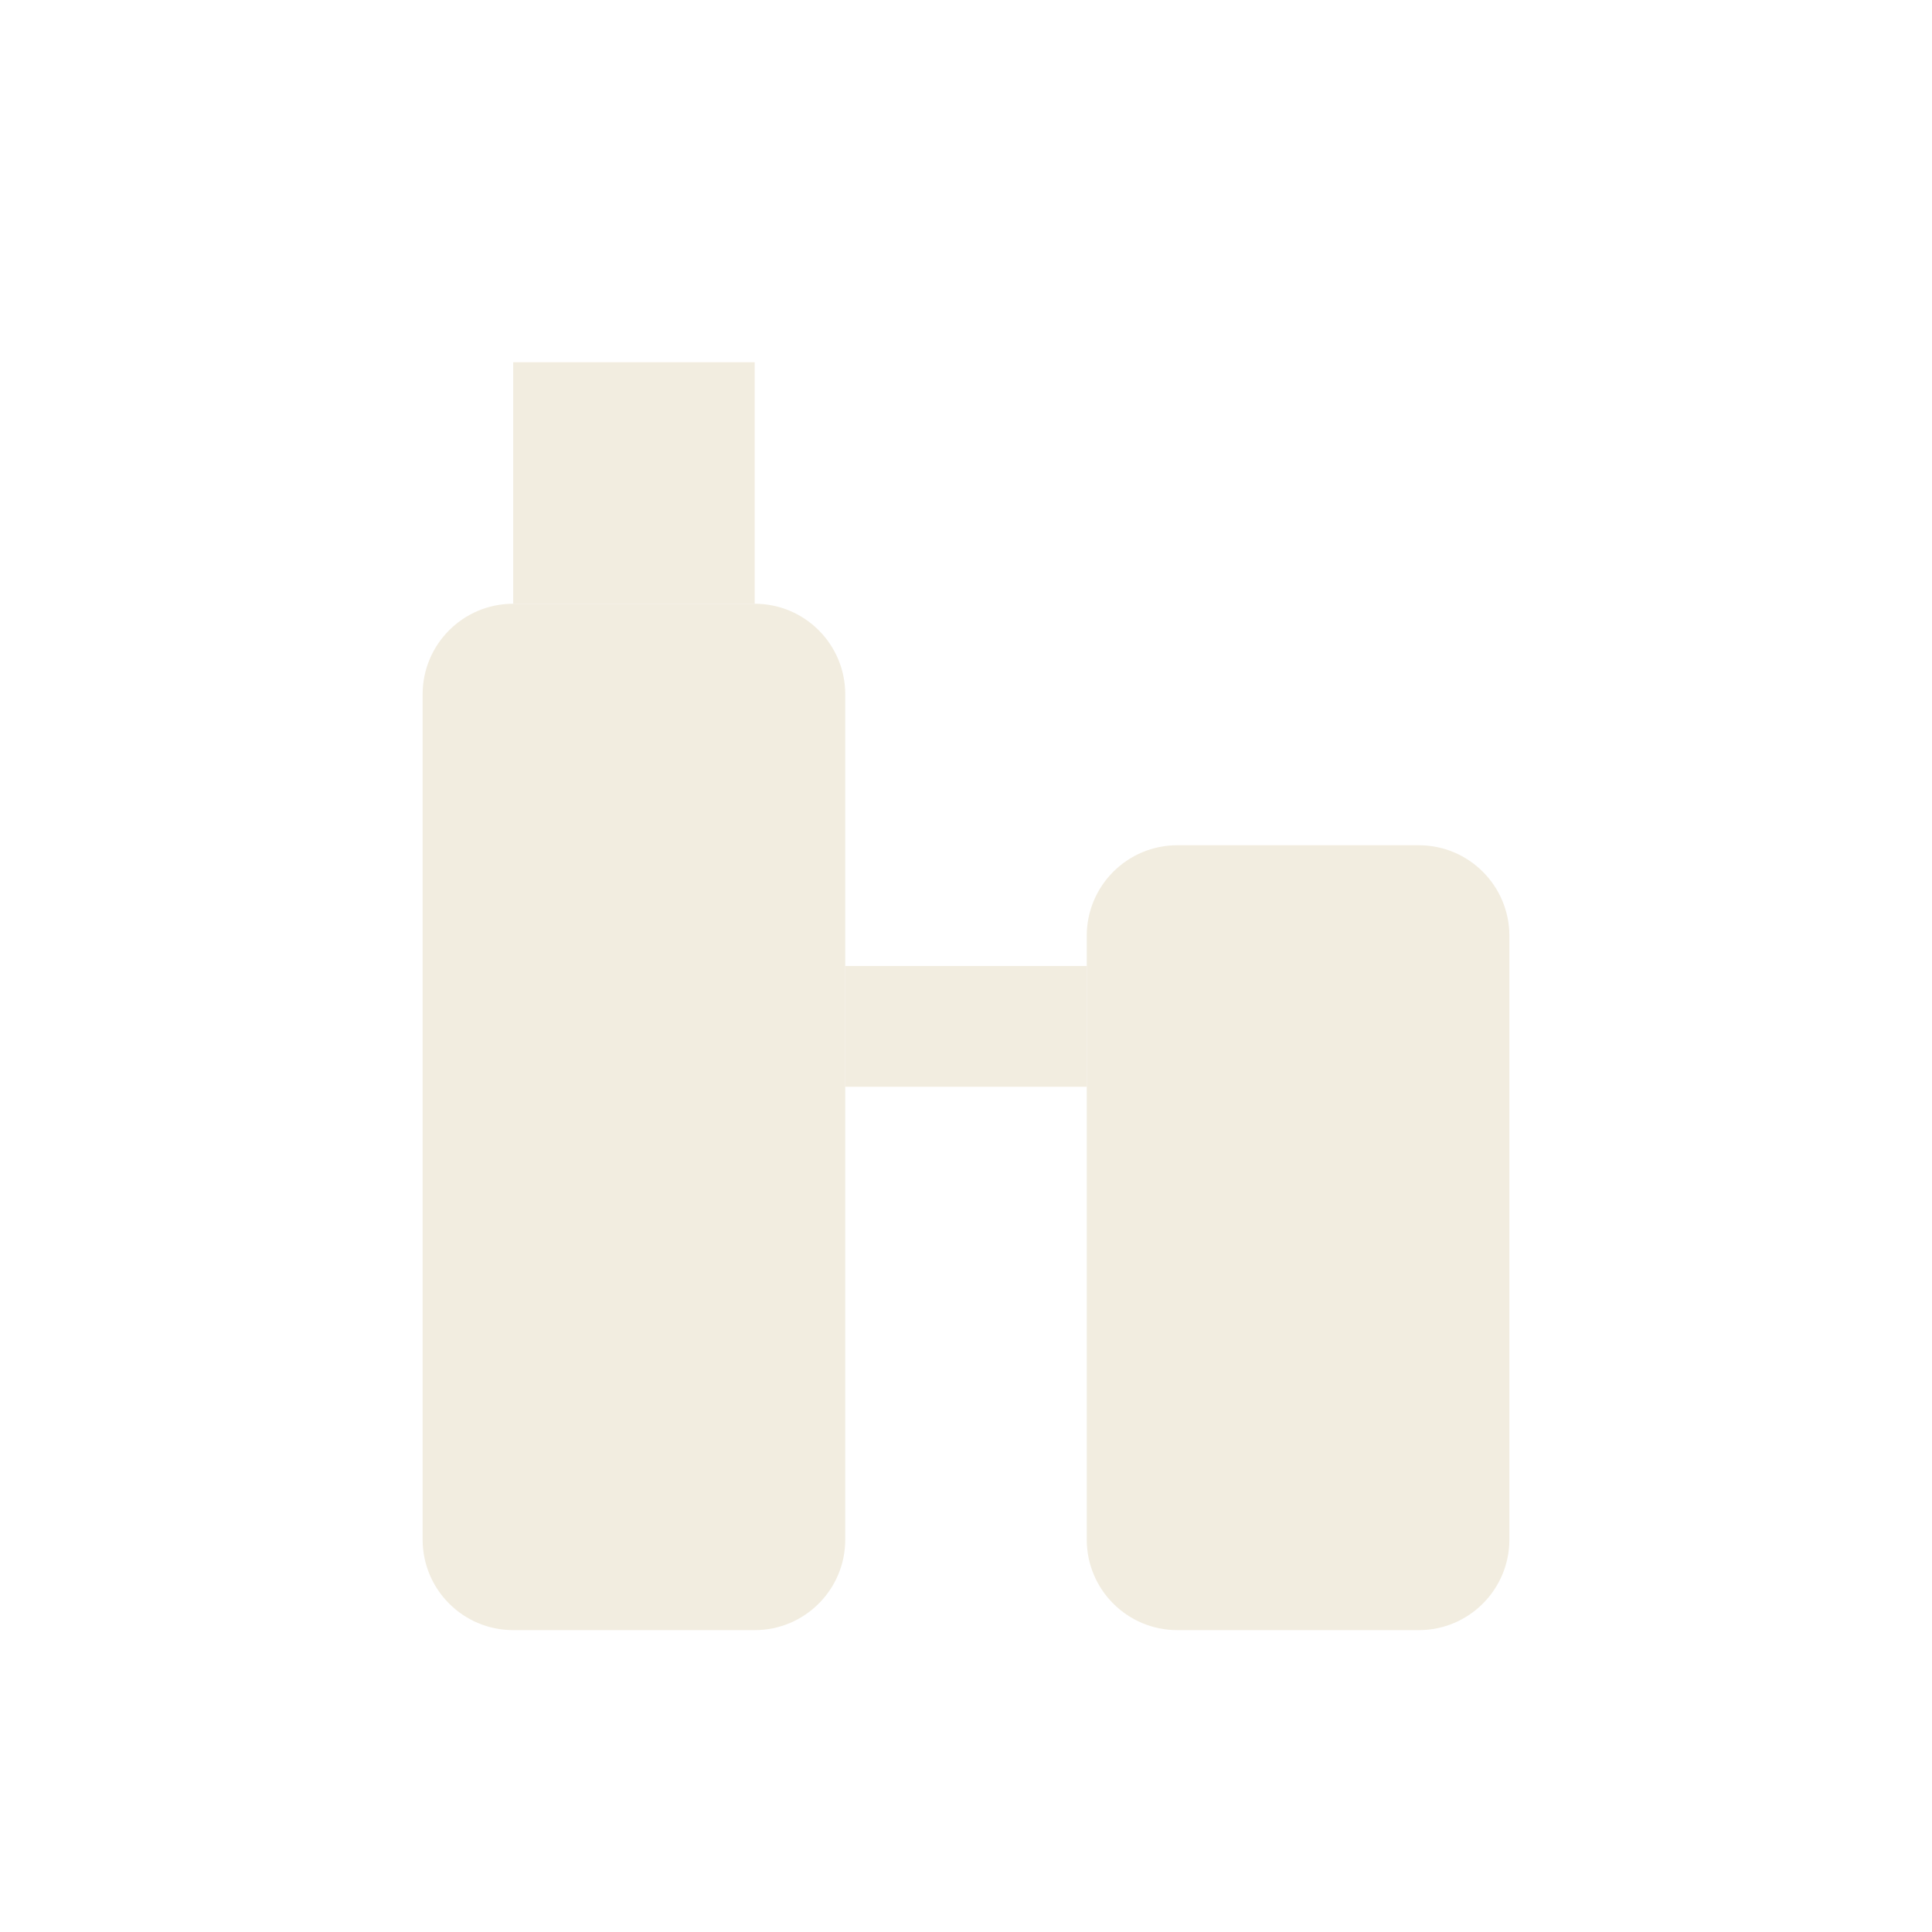
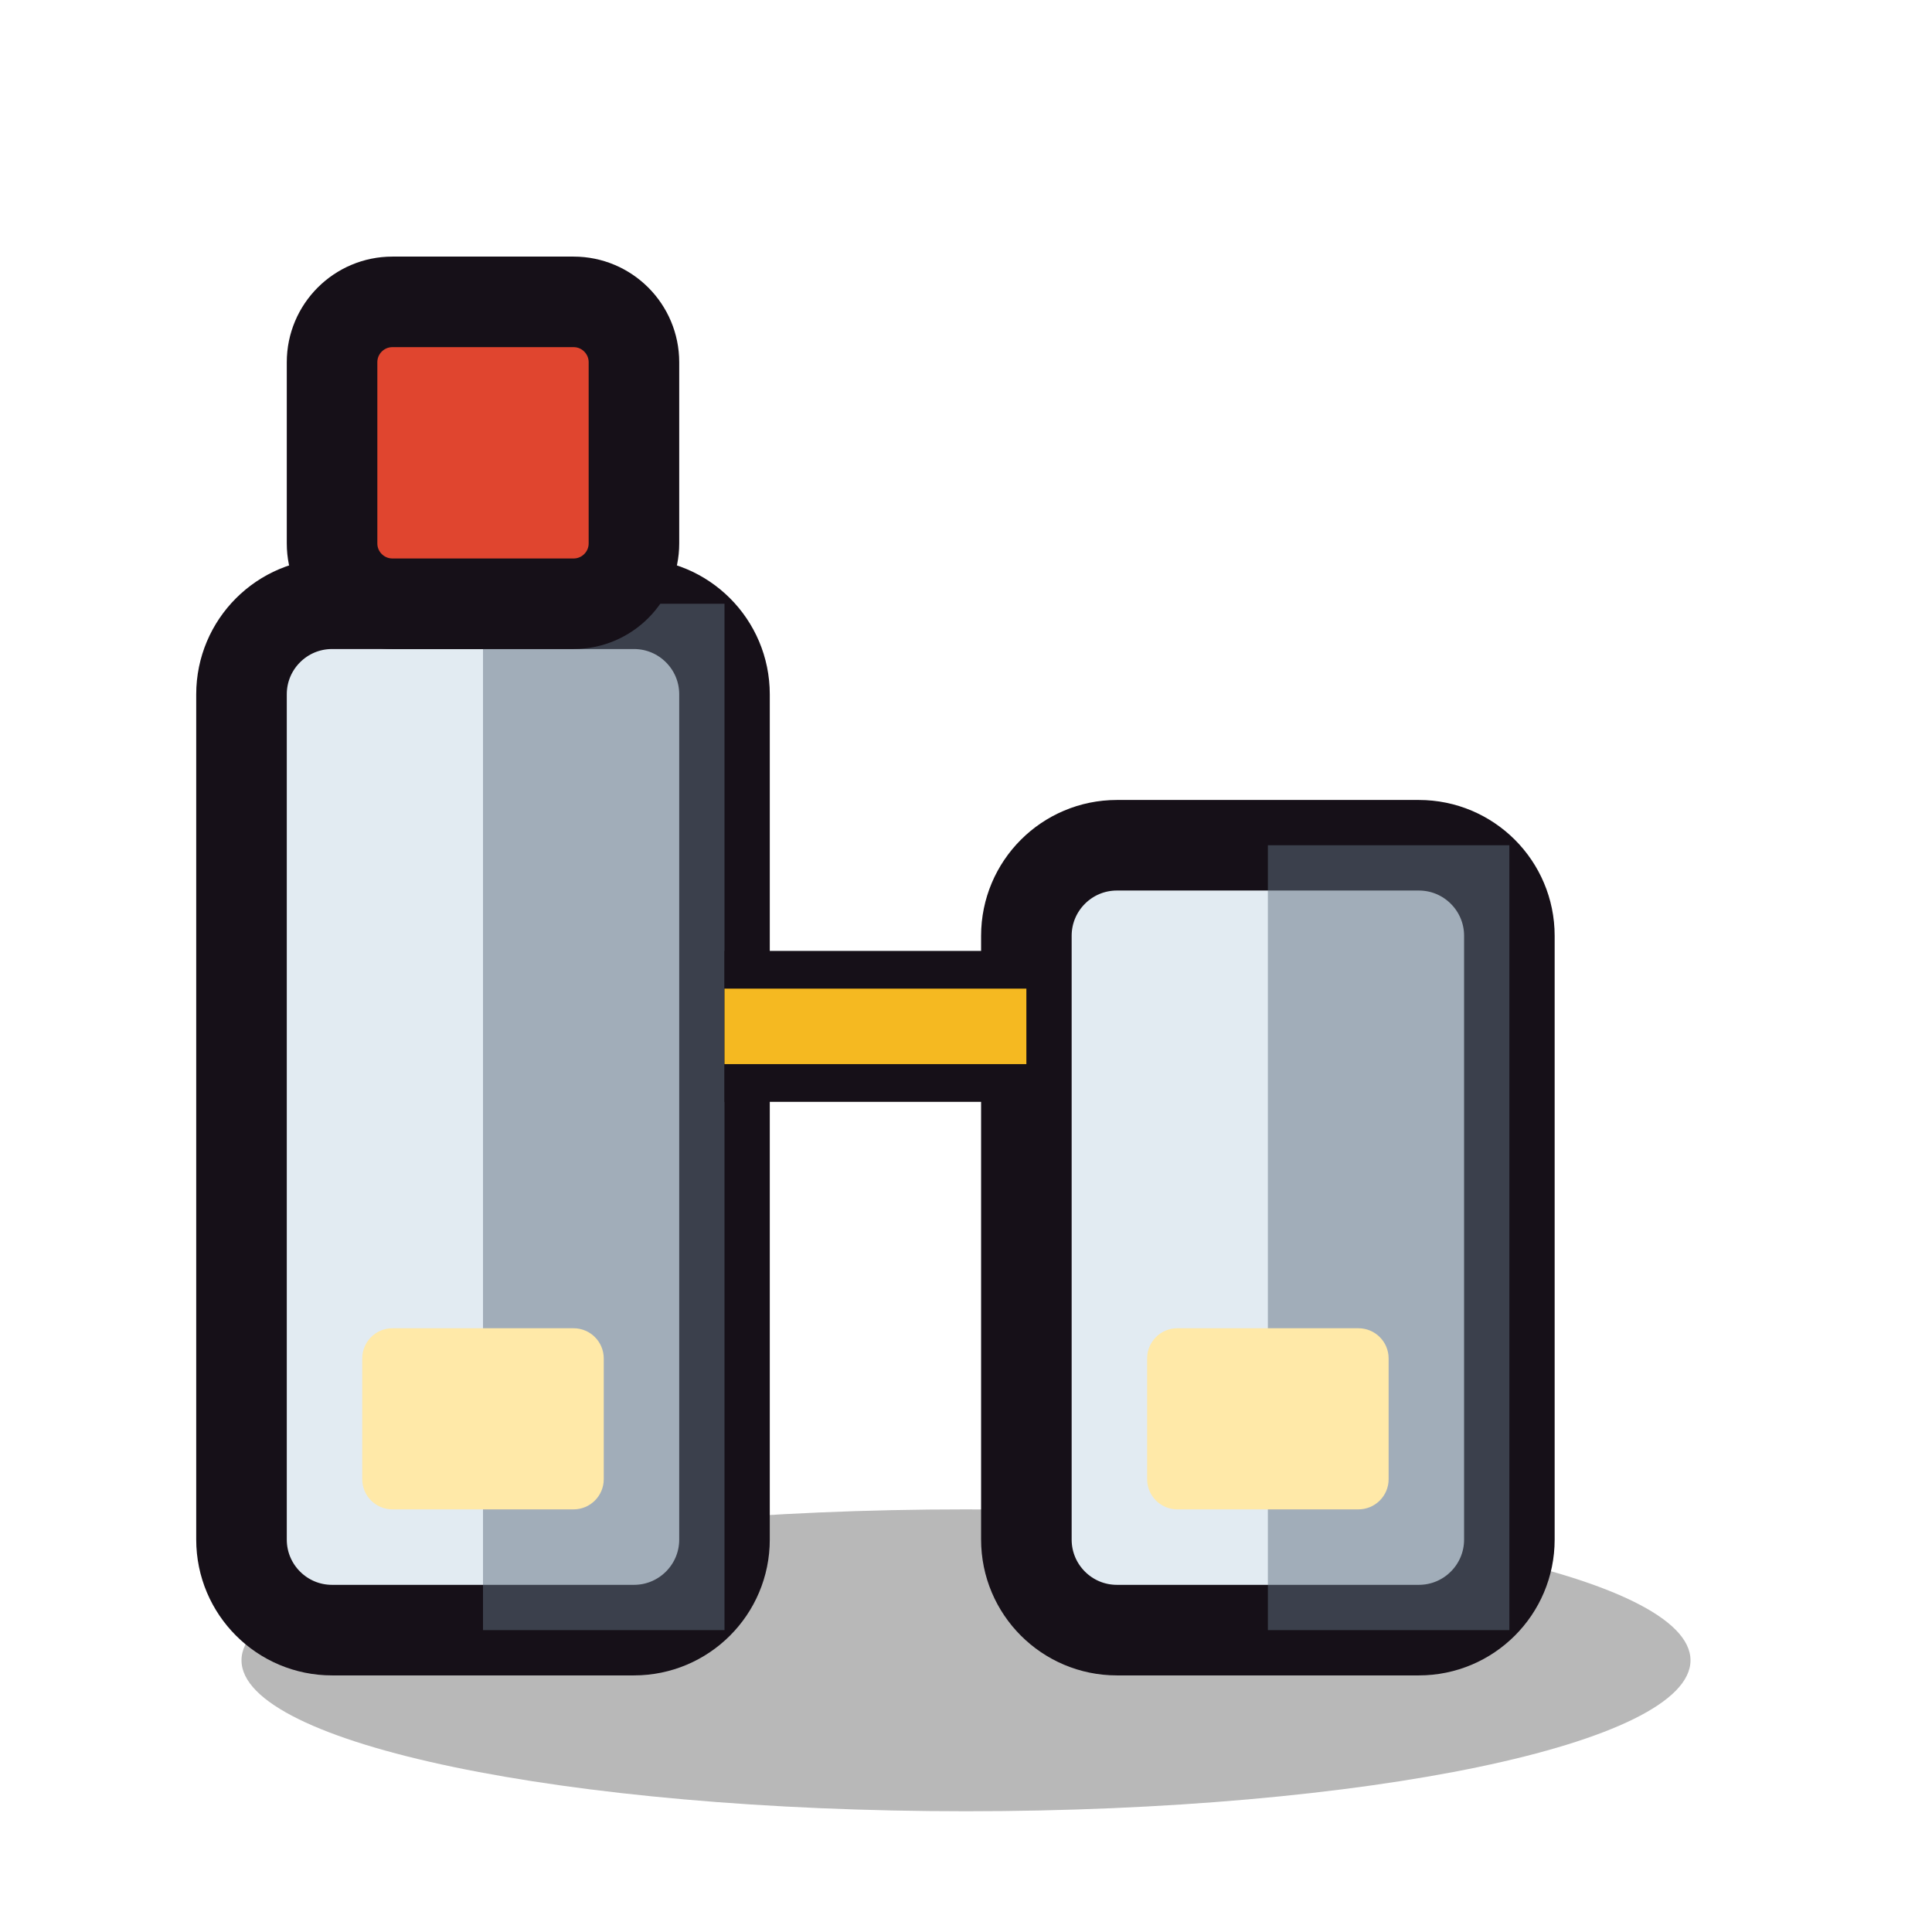
<svg xmlns="http://www.w3.org/2000/svg" viewBox="0 0 64 64">
-   <rect x="14" y="20" width="14" height="34" rx="3" fill="#f2ede0" />
-   <rect x="36" y="28" width="14" height="26" rx="3" fill="#f2ede0" />
-   <path d="M28 34 H36" stroke="#f2ede0" stroke-width="4" />
-   <rect x="17" y="12" width="8" height="8" fill="#f2ede0" />
+   <ellipse cx="32" cy="55" rx="24" ry="5" fill="#000" opacity="0.28" />
+   <rect x="8" y="20" width="16" height="34" rx="3" fill="#e2ebf2" stroke="#161018" stroke-width="3" />
+   <path d="M16 20 H24 V54 H16 Z" fill="#5f7080" opacity="0.5" />
+   <rect x="34" y="28" width="16" height="26" rx="3" fill="#e2ebf2" stroke="#161018" stroke-width="3" />
+   <path d="M42 28 H50 V54 H42 Z" fill="#5f7080" opacity="0.5" />
+   <path d="M24 34 H34" stroke="#161018" stroke-width="5" />
+   <path d="M24 34 H34" stroke="#f5b921" stroke-width="2.5" />
+   <rect x="11" y="10" width="10" height="10" rx="2" fill="#e0452f" stroke="#161018" stroke-width="3" />
+   <rect x="12" y="44" width="8" height="6" rx="1" fill="#ffe9a8" />
+   <rect x="38" y="44" width="8" height="6" rx="1" fill="#ffe9a8" />
</svg>
